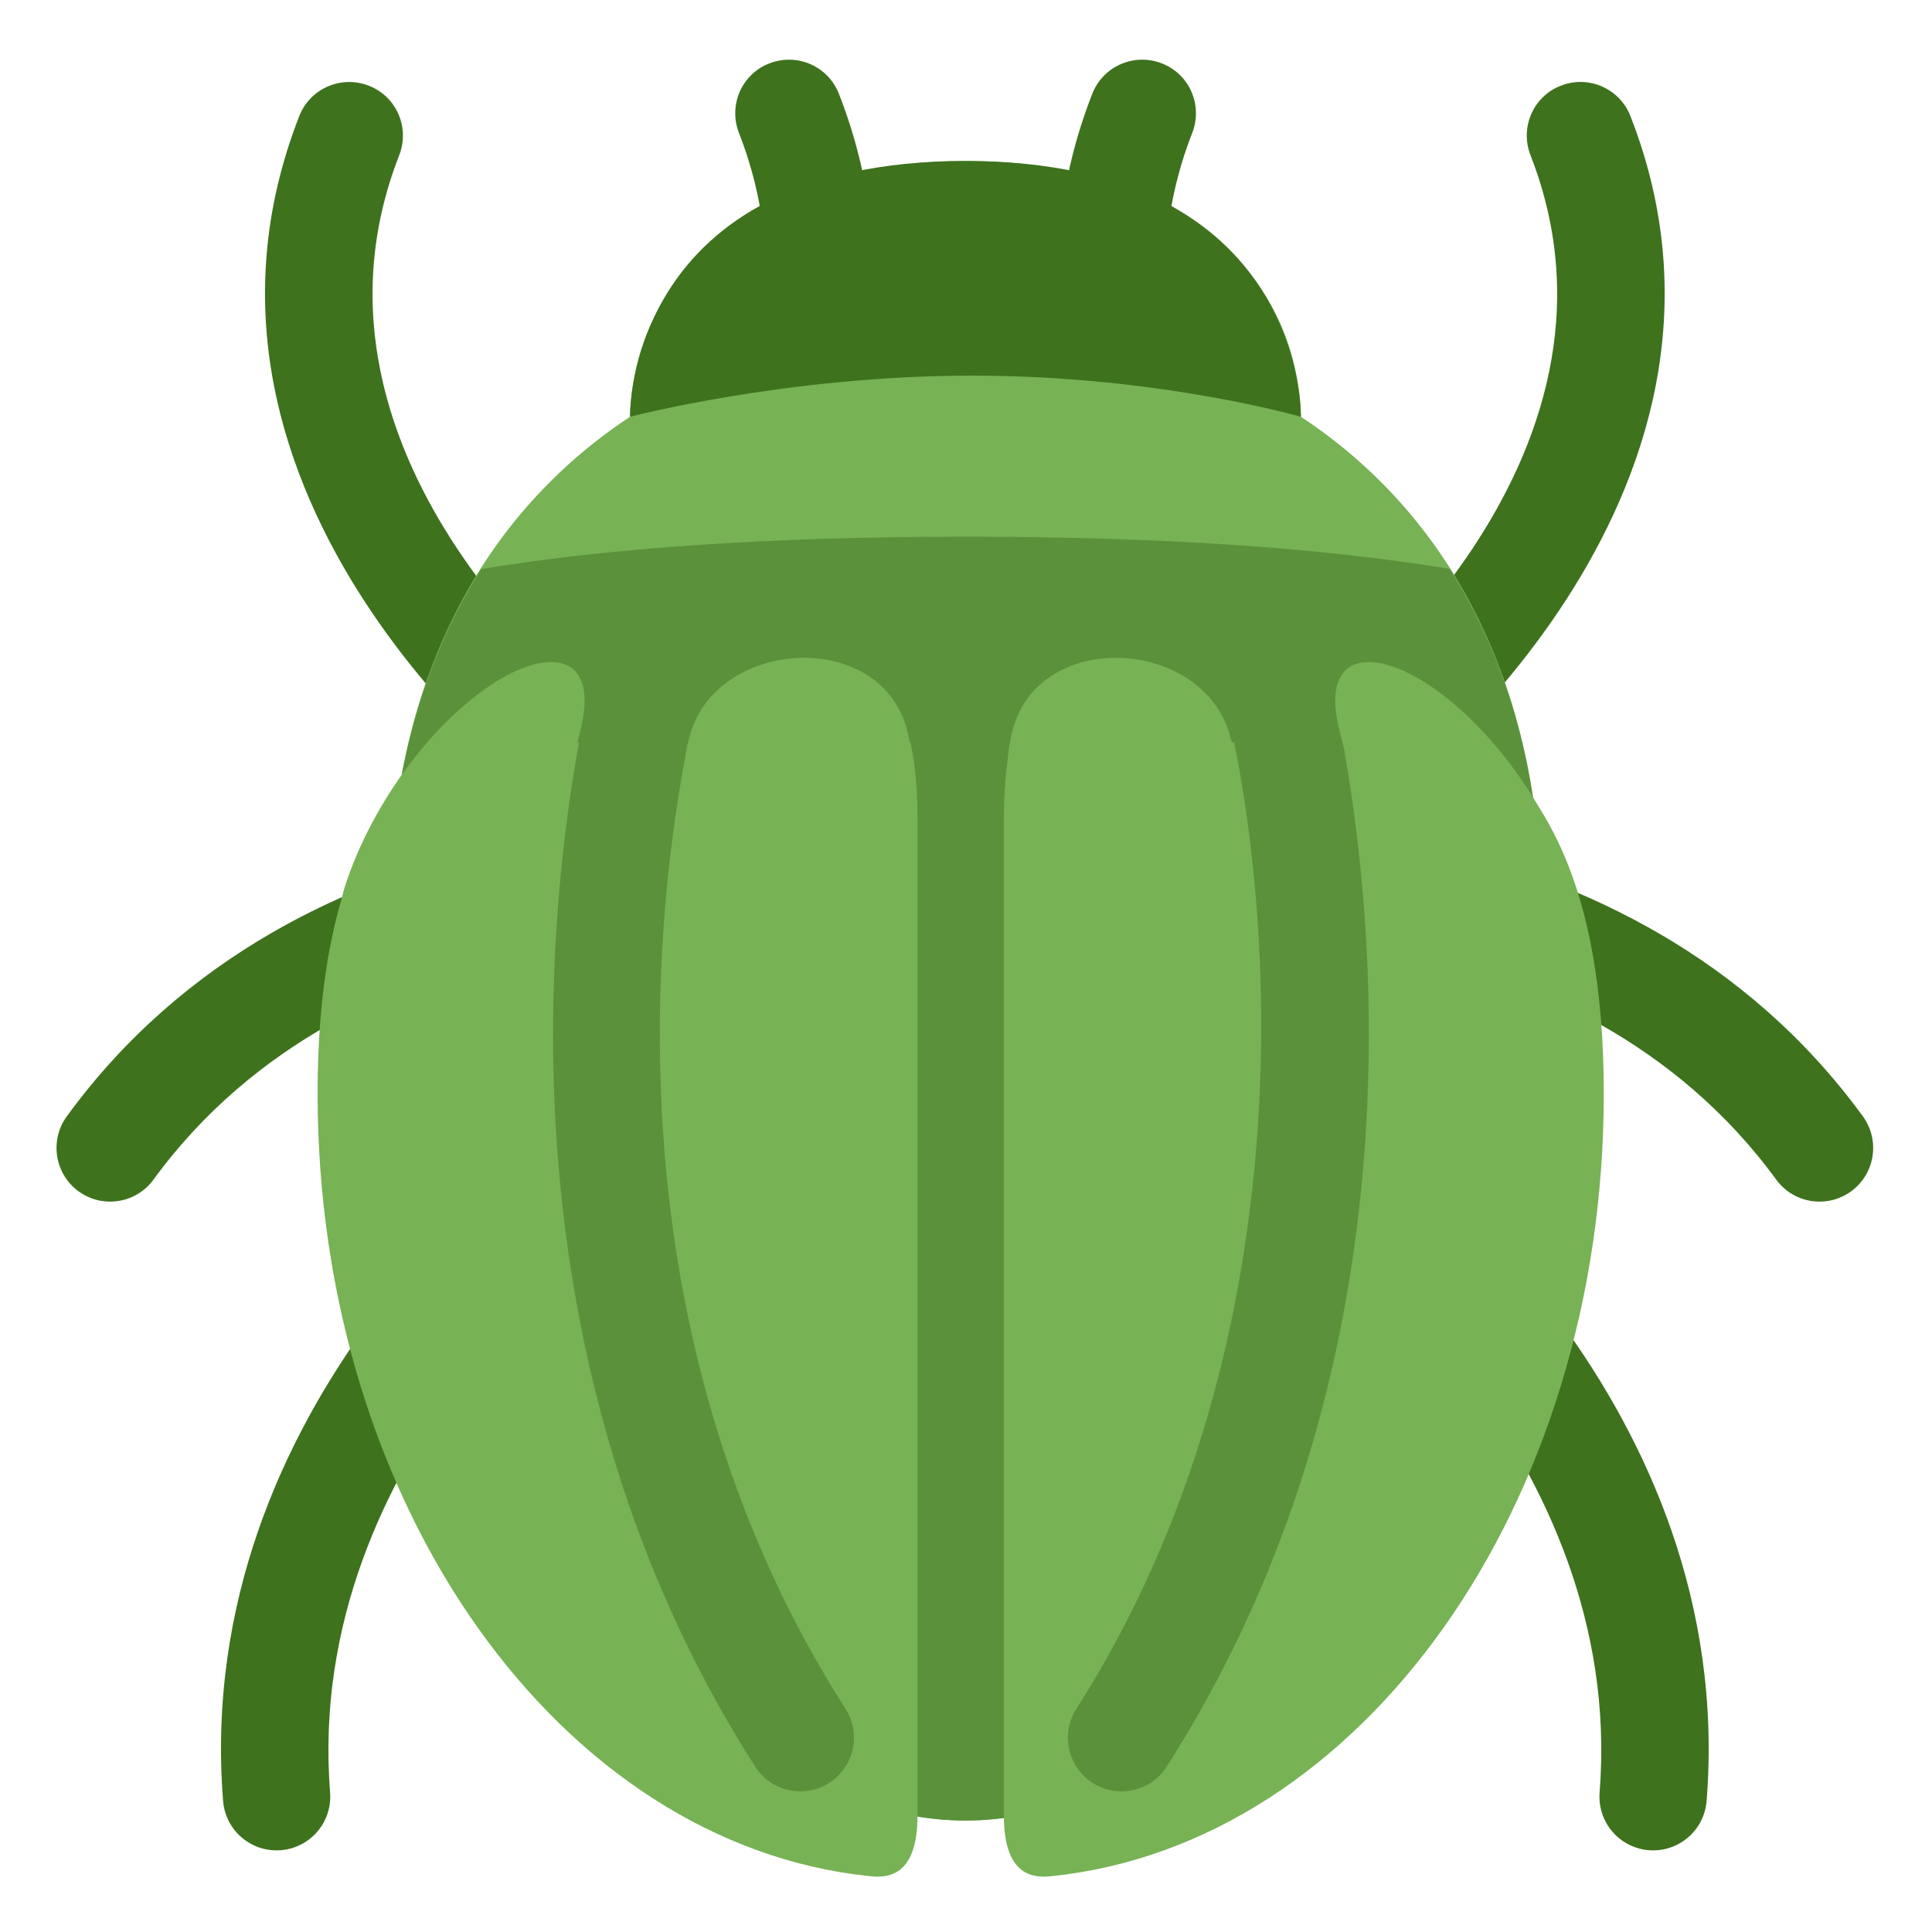
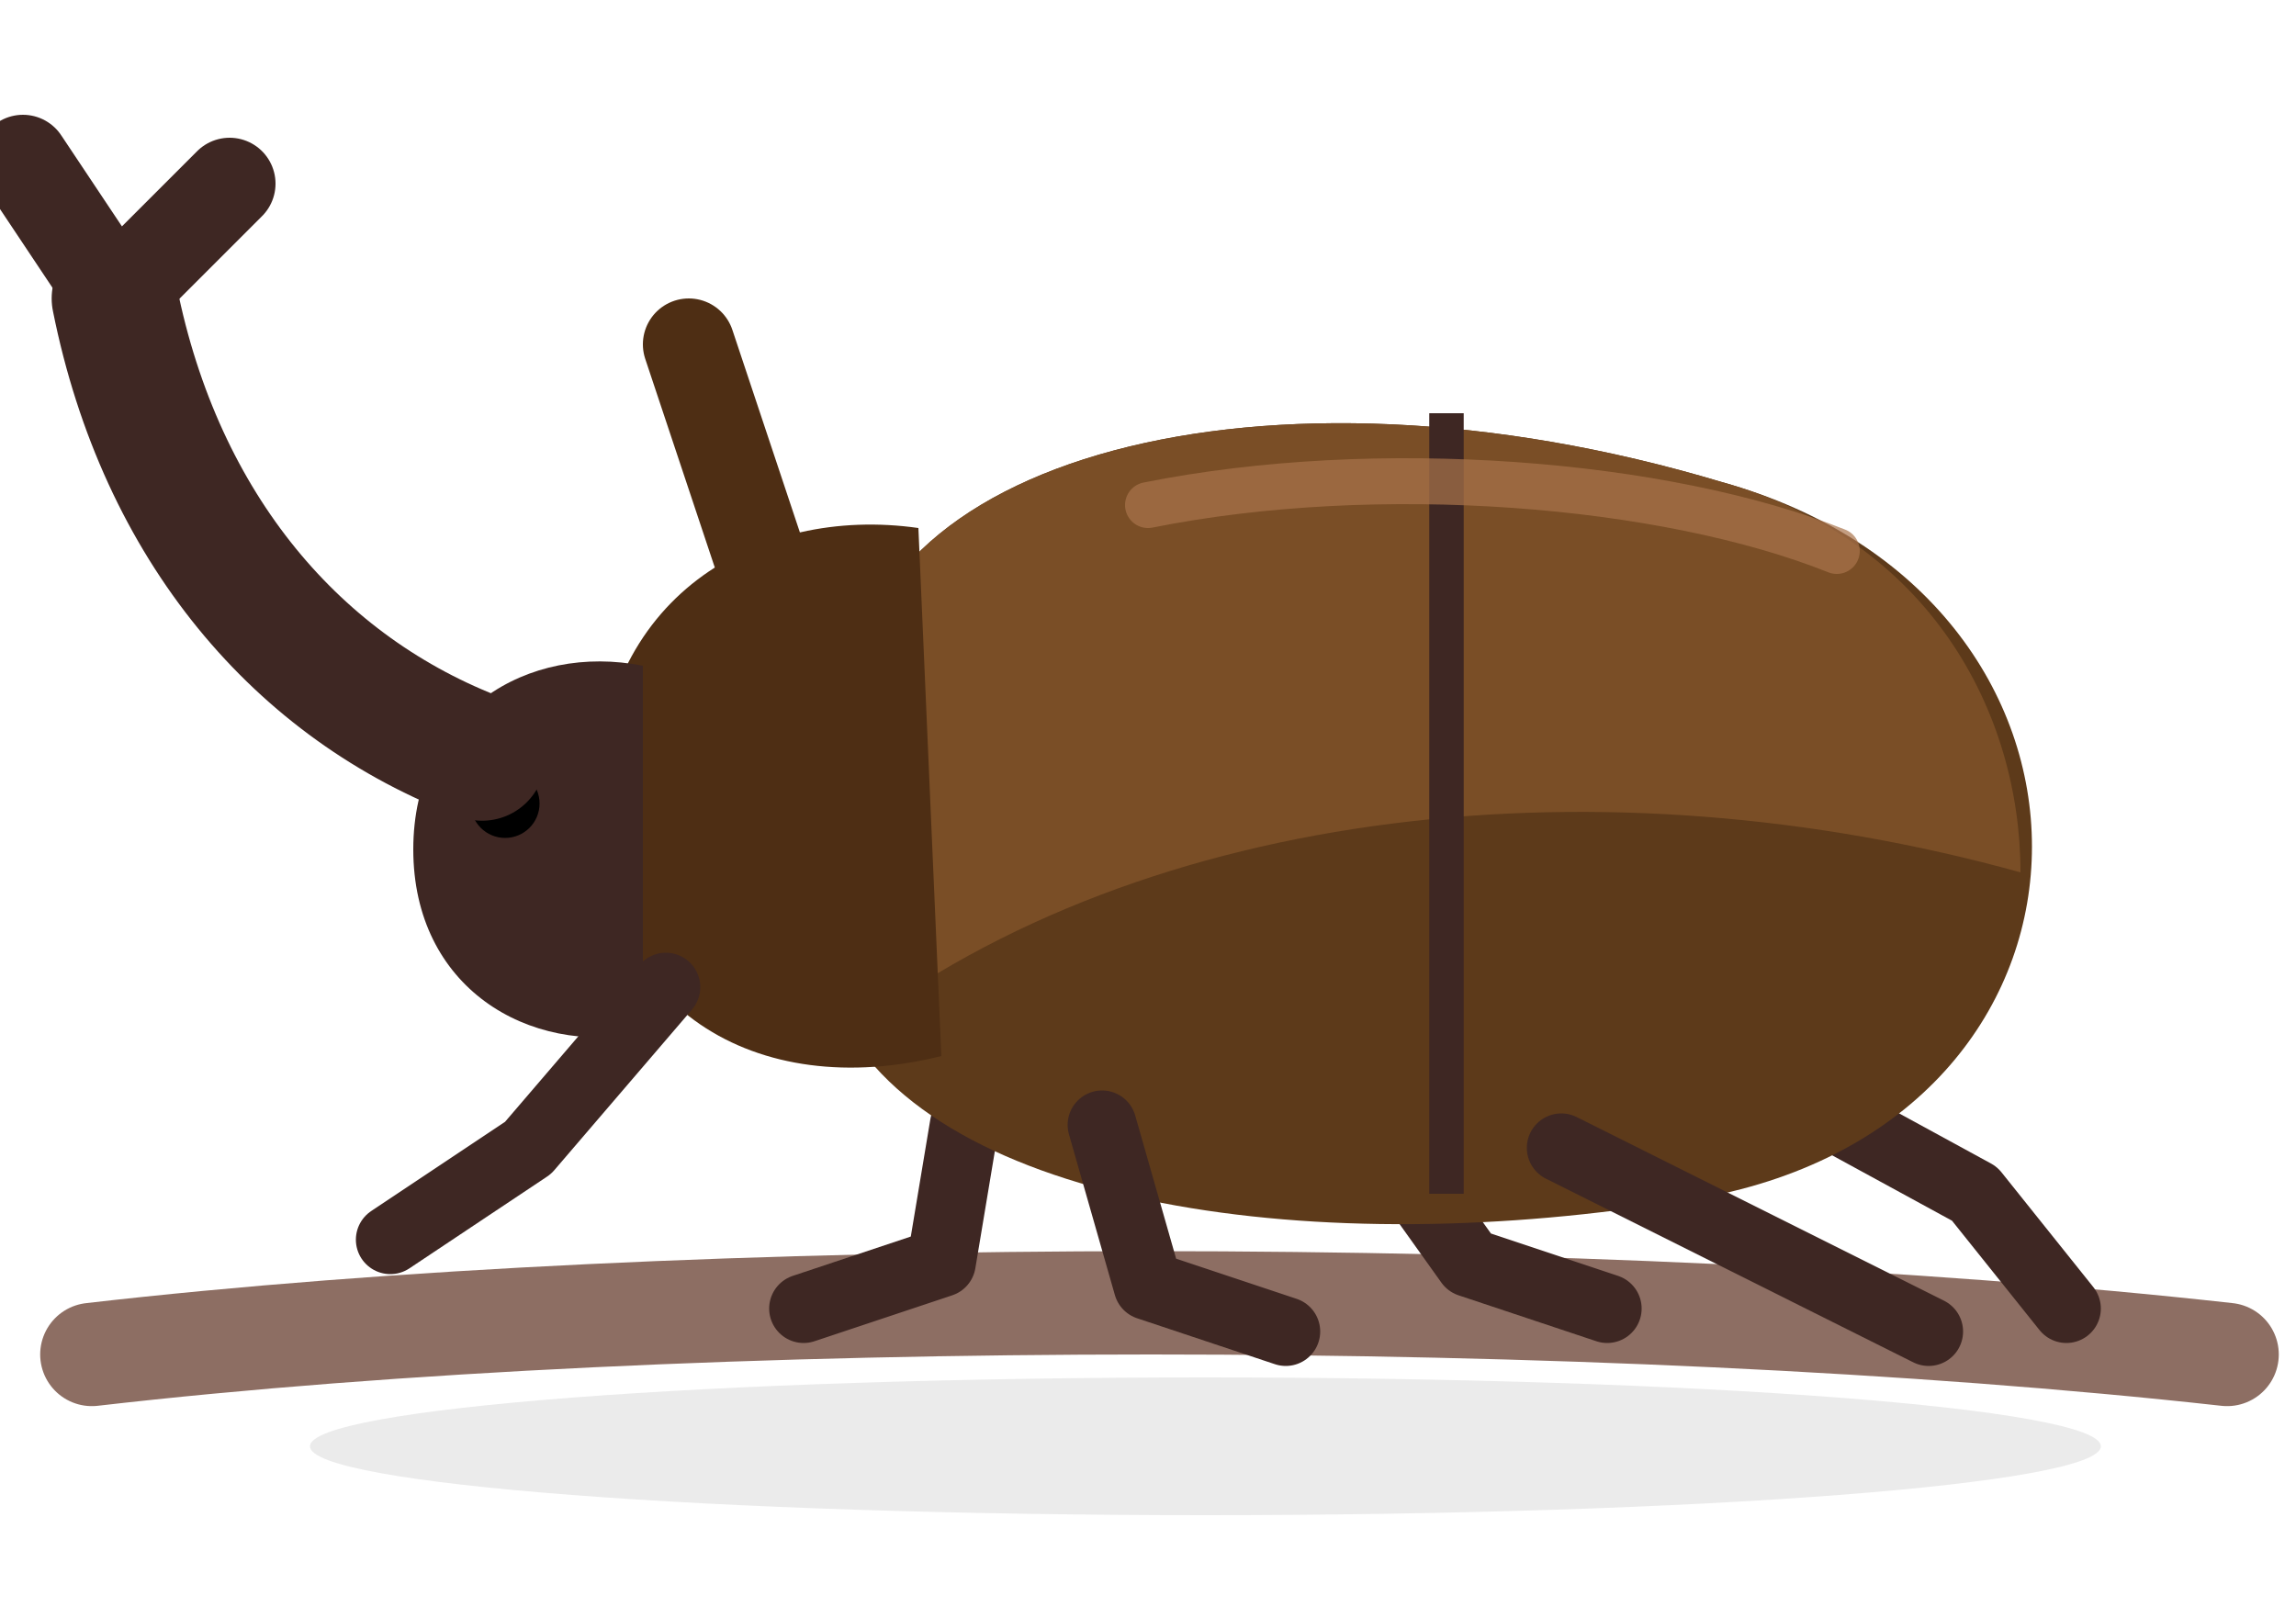
- <svg xmlns="http://www.w3.org/2000/svg" viewBox="0 0 36 36">
-   <g fill="#3E721D">
-     <path d="M10.2 14.938l-.057-.039c-.074-.055-7.361-5.588-4.567-12.735.201-.515.781-.768 1.295-.567.518.199.768.781.568 1.295-2.245 5.743 3.837 10.357 3.899 10.403.443.33.535.956.205 1.4-.317.423-.905.525-1.343.243zm14.777-.416l-.057-.039c-.074-.055-7.361-5.588-4.567-12.735.201-.515.781-.768 1.295-.567.518.199.768.781.568 1.295-2.245 5.743 3.837 10.357 3.899 10.403.443.33.535.956.205 1.4-.316.423-.905.525-1.343.243z" />
-     <path d="M11.008 14.522l.057-.039c.074-.055 7.361-5.588 4.567-12.735-.201-.515-.781-.768-1.295-.567-.518.199-.768.781-.568 1.295 2.245 5.743-3.837 10.357-3.899 10.403-.443.33-.535.956-.205 1.4.316.423.905.525 1.343.243zm-9.147 7.85c-.139-.027-.275-.085-.397-.173-.446-.326-.544-.951-.219-1.398 4.404-6.039 12.313-5.463 12.648-5.436.549.05.958.527.914 1.077-.044.55-.526.96-1.076.917-.071-.006-7.135-.5-10.87 4.62-.236.325-.631.465-1 .393zm3.786 11.977c-.124.07-.264.115-.414.127-.551.043-1.032-.367-1.076-.918-.592-7.451 5.783-12.166 6.055-12.363.449-.319 1.07-.224 1.395.222.325.446.226 1.071-.219 1.397-.058.042-5.74 4.269-5.237 10.586.031.401-.177.764-.504.949zm20.11-19.411l.057-.039c.074-.055 7.361-5.588 4.567-12.735-.201-.515-.781-.769-1.295-.568-.518.199-.768.781-.568 1.295 2.245 5.743-3.837 10.357-3.899 10.403-.443.33-.535.956-.205 1.4.317.424.905.526 1.343.244z" />
-     <path d="M34.096 22.372c.139-.027.275-.085.397-.173.446-.326.544-.951.219-1.398-4.404-6.039-12.313-5.463-12.648-5.436-.549.05-.958.527-.914 1.077.044.55.526.96 1.076.917.071-.006 7.135-.5 10.87 4.62.236.325.631.465 1 .393zM30.31 34.349c.124.07.264.115.414.127.551.043 1.032-.367 1.076-.918.592-7.451-5.783-12.166-6.055-12.363-.449-.319-1.07-.224-1.395.222-.325.446-.226 1.071.219 1.397.058.042 5.74 4.269 5.237 10.586-.031.401.177.764.504.949z" />
+ <svg xmlns="http://www.w3.org/2000/svg" viewBox="0 0 200 140">
+   <ellipse cx="105" cy="126" rx="78" ry="6" fill="#000" opacity=".08" />
+   <path d="M8 118 C60 112 140 112 194 118" fill="none" stroke="#8d6e63" stroke-width="9" stroke-linecap="round" />
+   <g fill="none" stroke="#3e2723" stroke-width="6" stroke-linecap="round" stroke-linejoin="round">
+     <path d="M150 92 L172 104 L180 114" />
+     <path d="M118 96 L128 110 L140 114" />
+     <path d="M84 98 L82 110 L70 114" />
  </g>
-   <path fill="#77B255" d="M24.24 7.766C24.177 5.14 22.013 3 17.99 3c-3.937 0-6.187 2.14-6.25 4.766C9.03 9.551 7.259 12.662 7.259 17c0 7.159 4.804 16.923 10.731 16.923S28.721 24.159 28.721 17c-.001-4.338-1.772-7.45-4.481-9.234z" />
-   <path fill="#5C913B" d="M8.969 10.603c-1.074 1.69-1.71 3.822-1.71 6.397 0 7.159 4.804 16.923 10.731 16.923S28.721 24.159 28.721 17c0-2.578-.636-4.711-1.712-6.401C24.602 10.204 21.602 10 18 10c-3.614 0-6.621.205-9.031.603z" />
-   <path fill="#3E721D" d="M11.74 7.766s2.917-.767 6.382-.767 6.118.767 6.118.767S24.348 3 17.99 3s-6.25 4.766-6.25 4.766z" />
-   <path fill="#77B255" d="M16.202 34.959c-5.756-.595-10.284-6.895-10.284-14.581 0-7.685 4.398-8.003 9.074-8.003 1.434 0 2.104.58 2.104 2.92v18.541c-.001 1.17-.599 1.155-.894 1.123zm3.398 0c5.756-.595 10.284-6.895 10.284-14.581 0-7.685-4.398-8.003-9.074-8.003-1.434 0-2.104.58-2.104 2.92v18.541c.001 1.17.599 1.155.894 1.123z" />
-   <path fill="#5C913B" d="M14.915 33.38c-.33 0-.653-.163-.844-.462-5.907-9.252-3.183-19.831-2.853-21.007.149-.531.696-.845 1.233-.692.532.149.841.702.692 1.233-.306 1.087-2.826 10.871 2.612 19.39.297.466.161 1.084-.305 1.381-.164.106-.351.157-.535.157zm5.983 0c-.185 0-.37-.051-.537-.157-.466-.297-.602-.915-.305-1.381 4.418-6.92 3.721-15.444 2.612-19.39-.149-.532.161-1.084.692-1.233.533-.146 1.084.161 1.233.692.33 1.176 3.056 11.753-2.853 21.007-.188.299-.511.462-.842.462z" />
-   <path fill="#5C913B" d="M10 10.832h16v3H10z" />
-   <path d="M6.427 16.518c.446-1.381 1.439-2.842 2.606-3.676 1.082-.772 2.114-.741 1.804.668-.957 4.367-5.024 4.912-4.41 3.008zm6.46-2.918c.586-1.73 3.587-1.871 4.032.067.446 1.938-1.025 2.072-2.228 2.027-1.203-.045-2.294-.646-1.804-2.094zm16.459 2.918c-.446-1.381-1.439-2.842-2.606-3.676-1.082-.772-2.114-.741-1.804.668.957 4.367 5.024 4.912 4.41 3.008zM22.885 13.6c-.586-1.73-3.587-1.871-4.032.067-.446 1.938 1.025 2.072 2.228 2.027 1.203-.045 2.294-.646 1.804-2.094z" fill="#77B255" />
+   <path d="M74 62 C74 40 110 30 150 42 C186 52 186 96 150 104 C118 110 84 106 74 90 Z" fill="#5d3a1a" />
+   <path d="M74 62 C74 40 110 30 150 42 C168 47 176 62 176 76 C140 66 100 70 74 90 Z" fill="#7a4e26" />
+   <line x1="126" y1="36" x2="126" y2="104" stroke="#3e2723" stroke-width="3" />
+   <path d="M100 44 C120 40 145 42 160 48" fill="none" stroke="#a9744b" stroke-width="4" stroke-linecap="round" opacity=".7" />
+   <path d="M52 70 C52 52 66 44 80 46 L82 92 C66 96 52 88 52 70 Z" fill="#4e2e14" />
+   <path d="M66 48 L60 30" fill="none" stroke="#4e2e14" stroke-width="8" stroke-linecap="round" />
+   <path d="M36 74 C36 62 46 56 56 58 L56 90 C46 92 36 86 36 74 Z" fill="#3e2723" />
+   <circle cx="44" cy="70" r="3" fill="#000" />
+   <path d="M42 66 C26 60 14 46 10 26" fill="none" stroke="#3e2723" stroke-width="11" stroke-linecap="round" />
+   <path d="M10 26 L2 14 M10 26 L20 16" fill="none" stroke="#3e2723" stroke-width="8" stroke-linecap="round" />
+   <g fill="none" stroke="#3e2723" stroke-width="6" stroke-linecap="round" stroke-linejoin="round">
+     <path d="M58 86 L46 100 L34 108" />
+     <path d="M96 98 L100 112 L112 116" />
+     <path d="M136 100 L156 110 L168 116" />
+   </g>
</svg>
